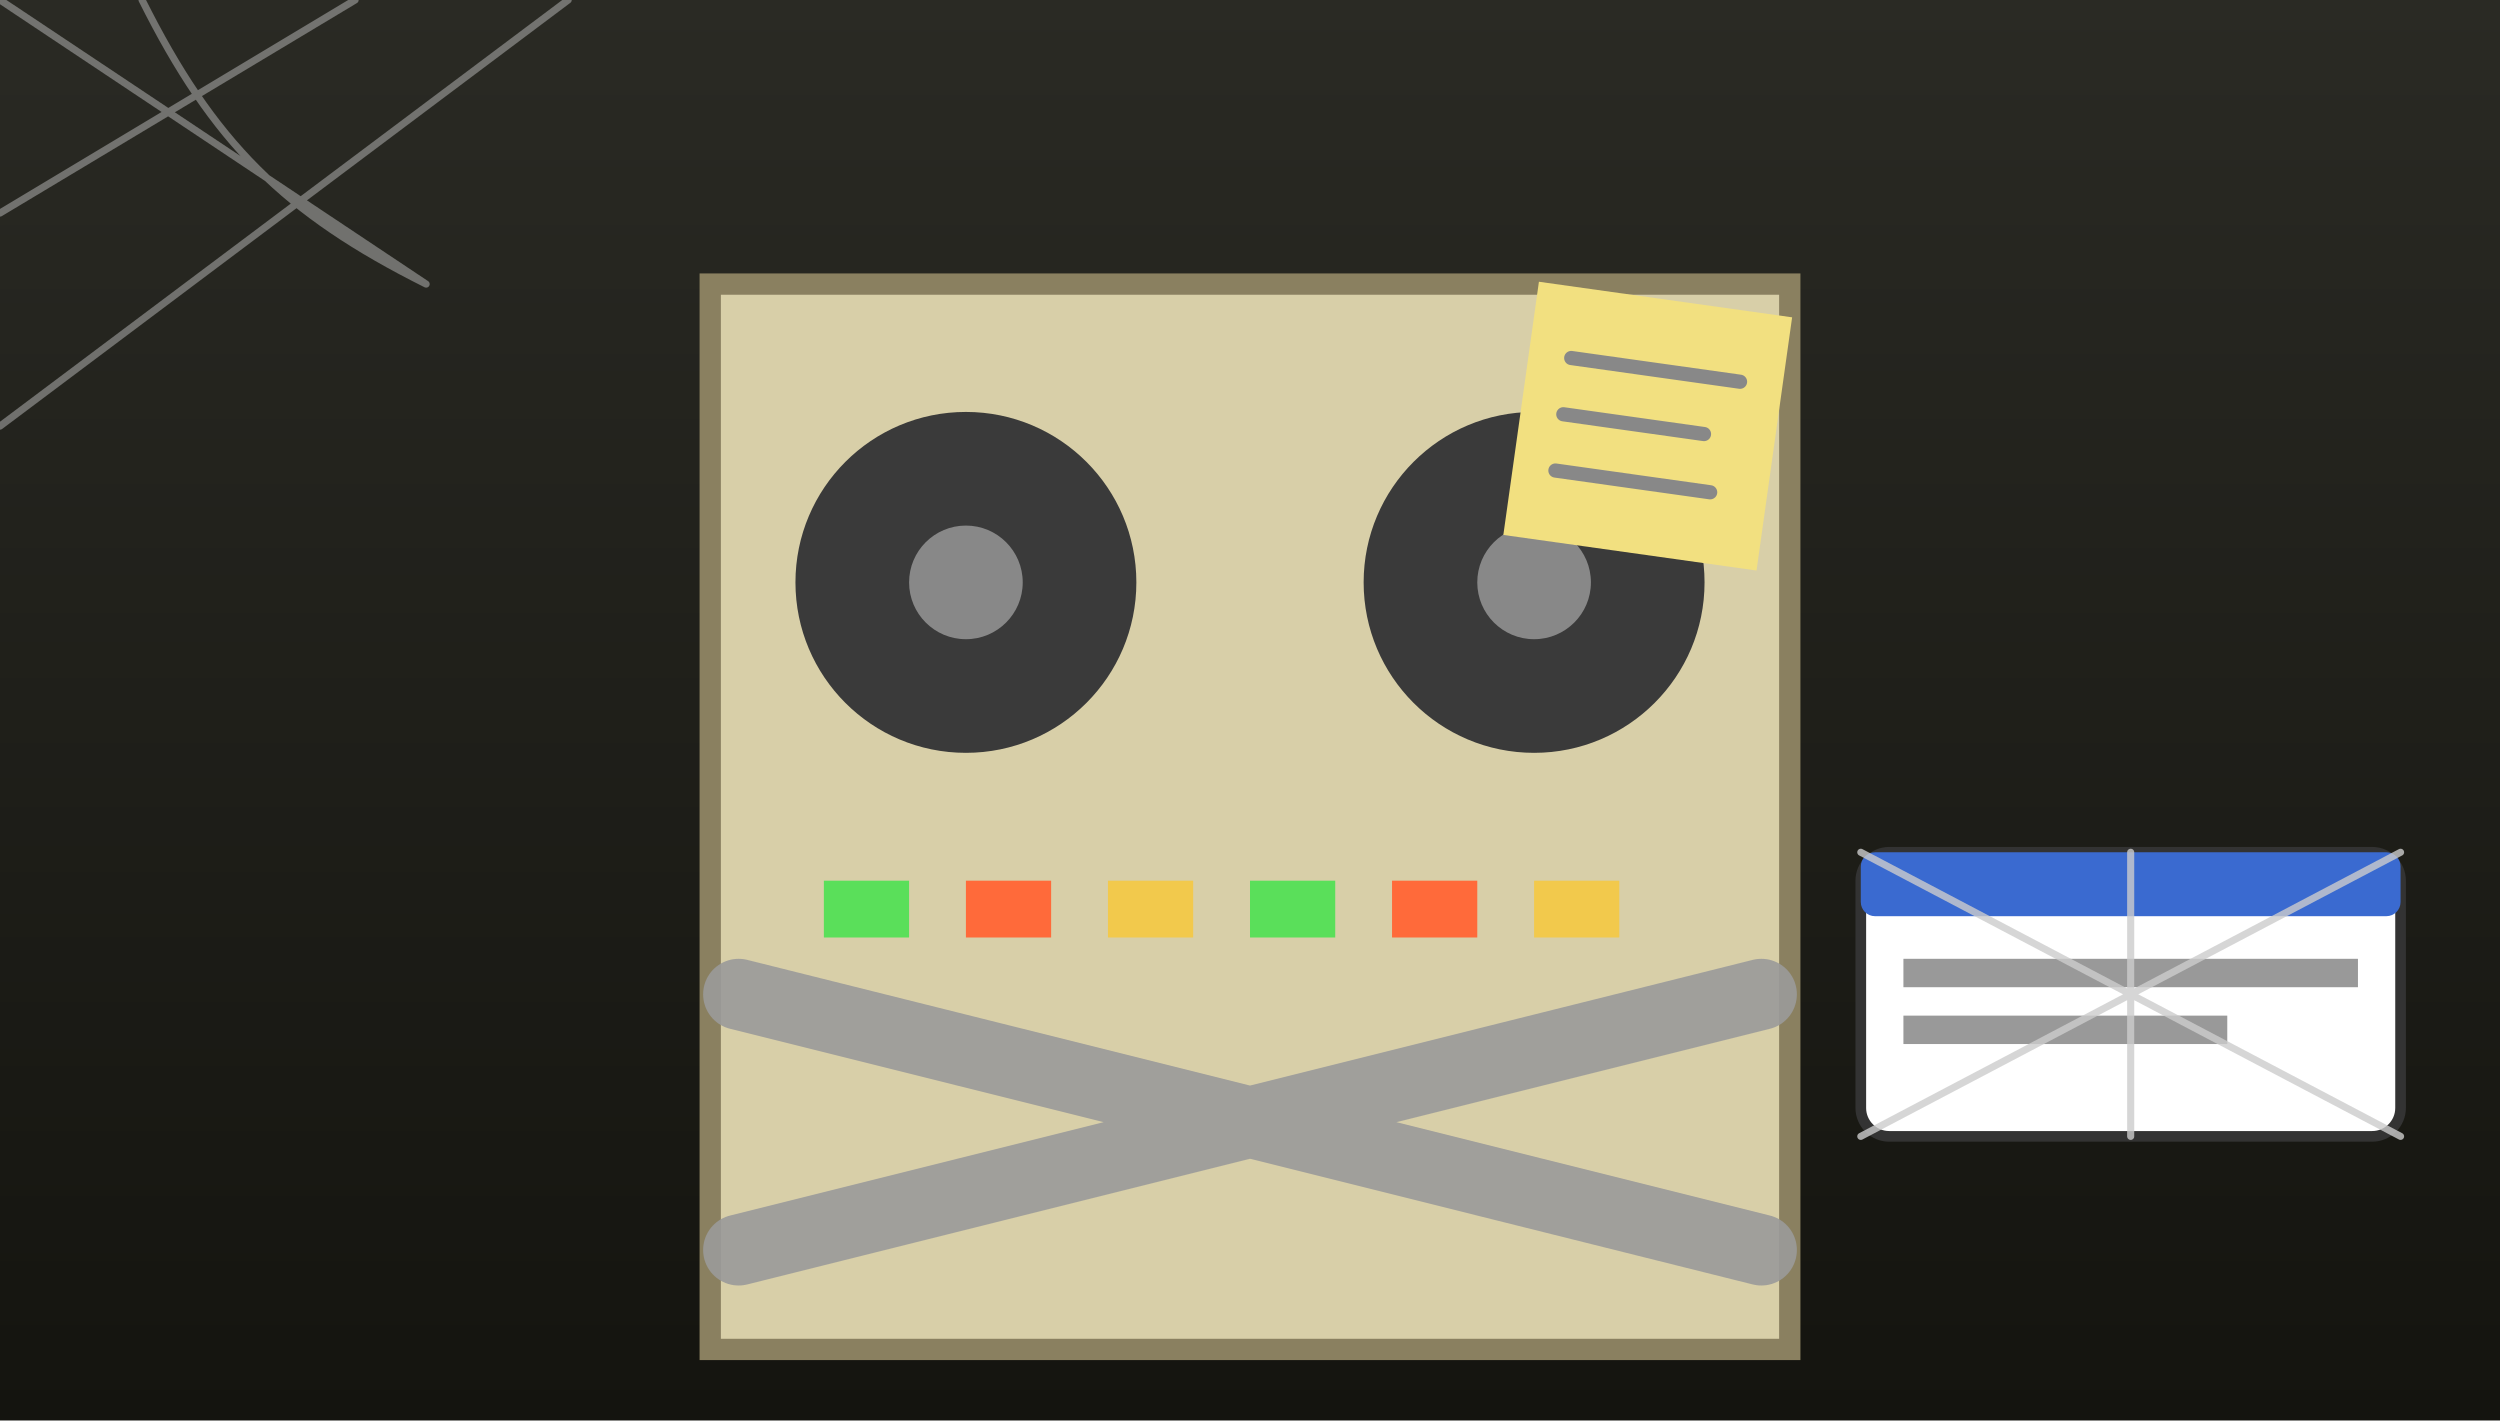
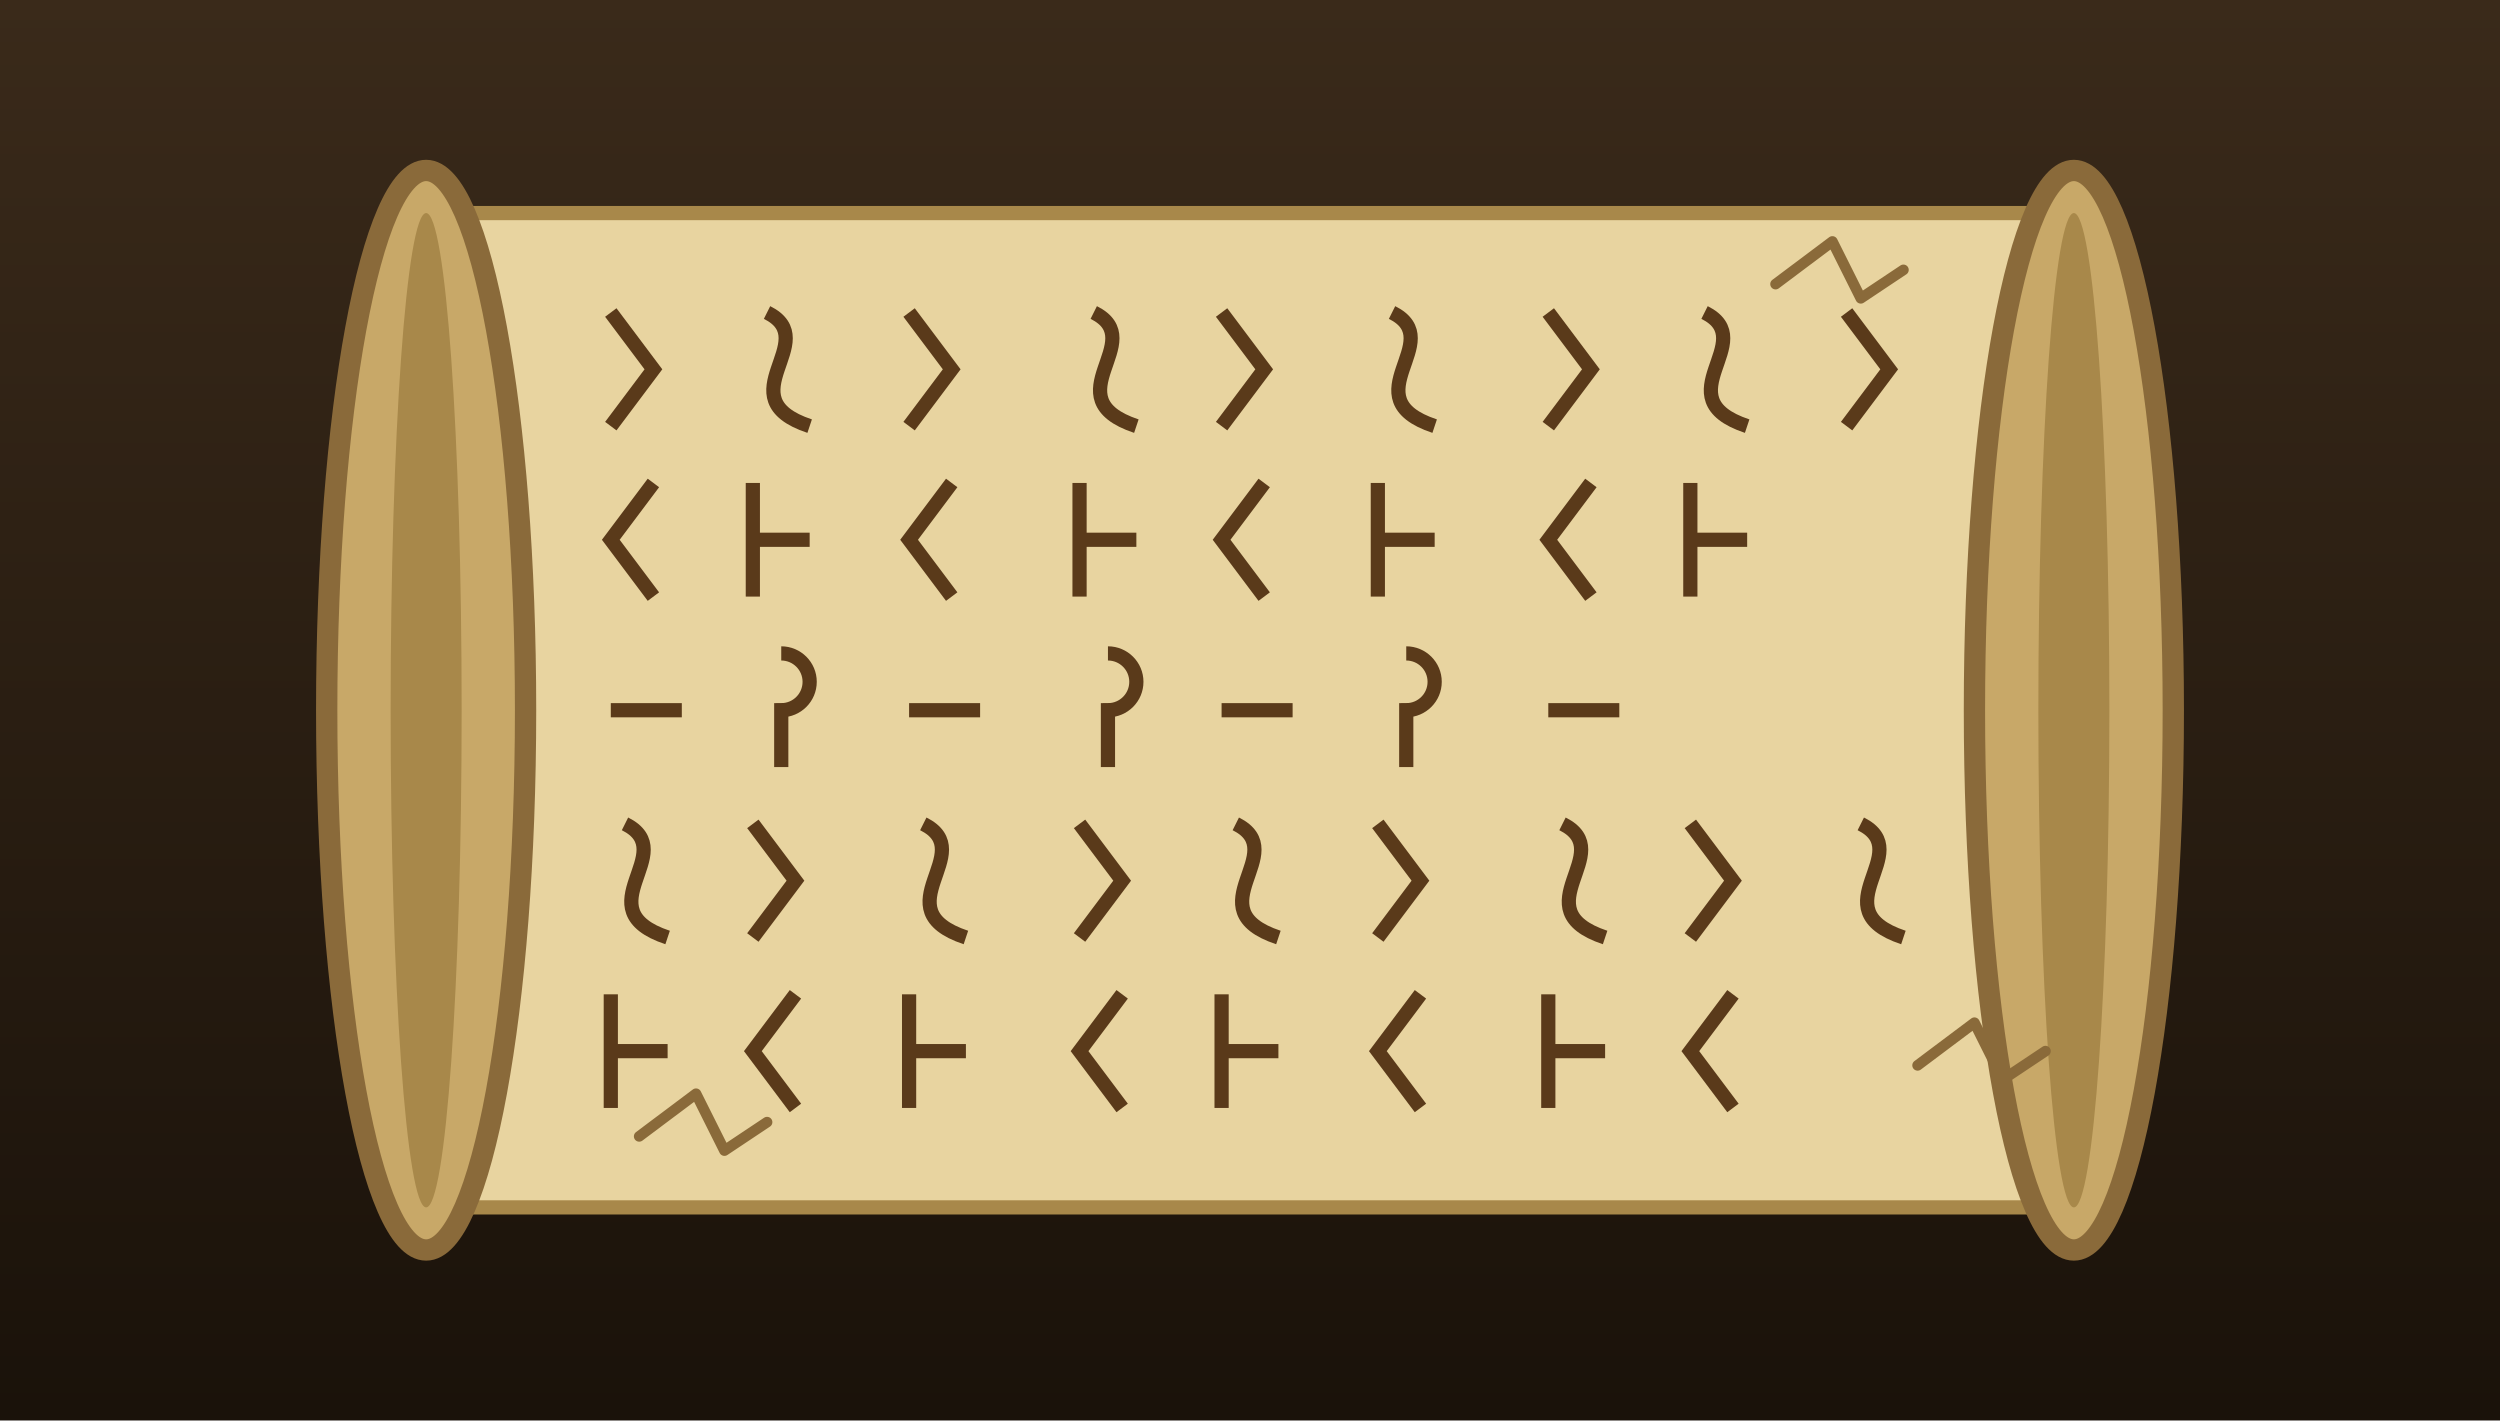
<svg xmlns="http://www.w3.org/2000/svg" viewBox="0 0 352 200" width="352" height="200">
  <defs>
    <linearGradient id="bg" x1="0" y1="0" x2="0" y2="1">
-       <stop offset="0.00" stop-color="#2a2a24" stop-opacity="1" />
-       <stop offset="1.00" stop-color="#14140f" stop-opacity="1" />
+       <stop offset="0.00" stop-color="#3a2a1a" stop-opacity="1" />
+       <stop offset="1.00" stop-color="#1a120a" stop-opacity="1" />
    </linearGradient>
  </defs>
  <rect x="0" y="0" width="352" height="200" fill="url(#bg)" />
-   <path d="M0 0 L60 40 M0 30 L50 0 M0 60 L80 0 M20 0 C 30 20 40 30 60 40" fill="none" stroke="#bbb" stroke-width="1" stroke-linecap="round" stroke-linejoin="round" opacity="0.5" />
-   <rect x="100" y="40" width="152" height="150" fill="#d8cfa8" stroke="#8a8060" stroke-width="3" />
-   <circle cx="136.0" cy="82.0" r="24.0" fill="#3a3a3a" />
-   <circle cx="136.0" cy="82.0" r="8.0" fill="#888" />
-   <circle cx="216.0" cy="82.0" r="24.0" fill="#3a3a3a" />
-   <circle cx="216.0" cy="82.0" r="8.0" fill="#888" />
-   <rect x="116" y="124" width="12" height="8" fill="#5adf5a" />
-   <rect x="136" y="124" width="12" height="8" fill="#ff6a3a" />
-   <rect x="156" y="124" width="12" height="8" fill="#f2c94c" />
-   <rect x="176" y="124" width="12" height="8" fill="#5adf5a" />
-   <rect x="196" y="124" width="12" height="8" fill="#ff6a3a" />
-   <rect x="216" y="124" width="12" height="8" fill="#f2c94c" />
-   <path d="M104 140 L248 176 M248 140 L104 176" fill="none" stroke="#9a9a9a" stroke-width="10" stroke-linecap="round" stroke-linejoin="round" opacity="0.9" />
-   <g transform="translate(232 60) rotate(8)" opacity="1">
-     <rect x="-18" y="-18" width="36" height="36" fill="#f2e080" />
-     <path d="M-12 -8 L12 -8 M-12 0 L8 0 M-12 8 L10 8" fill="none" stroke="#888" stroke-width="2" stroke-linecap="round" stroke-linejoin="round" />
+   <rect x="60" y="30" width="232" height="140" fill="#e8d4a0" stroke="#a8884a" stroke-width="2" />
+   <ellipse cx="60.0" cy="100.0" rx="14.0" ry="76.0" fill="#c8a868" stroke="#8a6a3a" stroke-width="3" />
+   <ellipse cx="60.0" cy="100.0" rx="5.0" ry="70.0" fill="#a8884a" />
+   <ellipse cx="292.0" cy="100.0" rx="14.0" ry="76.0" fill="#c8a868" stroke="#8a6a3a" stroke-width="3" />
+   <ellipse cx="292.0" cy="100.0" rx="5.0" ry="70.0" fill="#a8884a" />
+   <g transform="translate(86 44)" opacity="1">
+     <path d="M0 0 L6 8 L0 16" fill="none" stroke="#5a3a1a" stroke-width="2" />
  </g>
-   <rect x="262" y="120" width="76" height="40" fill="#ffffff" rx="4" stroke="#333" stroke-width="1.5" />
-   <rect x="262" y="120" width="76" height="9" fill="#3a6ad0" rx="2" />
-   <rect x="268" y="135" width="64" height="4" fill="#999" />
-   <rect x="268" y="143" width="45.6" height="4" fill="#999" />
-   <path d="M262 120 L338 160 M338 120 L262 160 M300 120 L300 160" fill="none" stroke="#ccc" stroke-width="1" stroke-linecap="round" stroke-linejoin="round" opacity="0.8" />
+   <g transform="translate(106 44)" opacity="1">
+     <path d="M2 0 C 10 4 -4 12 8 16" fill="none" stroke="#5a3a1a" stroke-width="2" />
+   </g>
+   <g transform="translate(128 44)" opacity="1">
+     <path d="M0 0 L6 8 L0 16" fill="none" stroke="#5a3a1a" stroke-width="2" />
+   </g>
+   <g transform="translate(152 44)" opacity="1">
+     <path d="M2 0 C 10 4 -4 12 8 16" fill="none" stroke="#5a3a1a" stroke-width="2" />
+   </g>
+   <g transform="translate(172 44)" opacity="1">
+     <path d="M0 0 L6 8 L0 16" fill="none" stroke="#5a3a1a" stroke-width="2" />
+   </g>
+   <g transform="translate(194 44)" opacity="1">
+     <path d="M2 0 C 10 4 -4 12 8 16" fill="none" stroke="#5a3a1a" stroke-width="2" />
+   </g>
+   <g transform="translate(218 44)" opacity="1">
+     <path d="M0 0 L6 8 L0 16" fill="none" stroke="#5a3a1a" stroke-width="2" />
+   </g>
+   <g transform="translate(238 44)" opacity="1">
+     <path d="M2 0 C 10 4 -4 12 8 16" fill="none" stroke="#5a3a1a" stroke-width="2" />
+   </g>
+   <g transform="translate(260 44)" opacity="1">
+     <path d="M0 0 L6 8 L0 16" fill="none" stroke="#5a3a1a" stroke-width="2" />
+   </g>
+   <g transform="translate(86 68)" opacity="1">
+     <path d="M6 0 L0 8 L6 16" fill="none" stroke="#5a3a1a" stroke-width="2" />
+   </g>
+   <g transform="translate(106 68)" opacity="1">
+     <path d="M0 0 L0 16 M0 8 L8 8" fill="none" stroke="#5a3a1a" stroke-width="2" />
+   </g>
+   <g transform="translate(128 68)" opacity="1">
+     <path d="M6 0 L0 8 L6 16" fill="none" stroke="#5a3a1a" stroke-width="2" />
+   </g>
+   <g transform="translate(152 68)" opacity="1">
+     <path d="M0 0 L0 16 M0 8 L8 8" fill="none" stroke="#5a3a1a" stroke-width="2" />
+   </g>
+   <g transform="translate(172 68)" opacity="1">
+     <path d="M6 0 L0 8 L6 16" fill="none" stroke="#5a3a1a" stroke-width="2" />
+   </g>
+   <g transform="translate(194 68)" opacity="1">
+     <path d="M0 0 L0 16 M0 8 L8 8" fill="none" stroke="#5a3a1a" stroke-width="2" />
+   </g>
+   <g transform="translate(218 68)" opacity="1">
+     <path d="M6 0 L0 8 L6 16" fill="none" stroke="#5a3a1a" stroke-width="2" />
+   </g>
+   <g transform="translate(238 68)" opacity="1">
+     <path d="M0 0 L0 16 M0 8 L8 8" fill="none" stroke="#5a3a1a" stroke-width="2" />
+   </g>
+   <g transform="translate(86 92)" opacity="1">
+     <path d="M0 8 L10 8" fill="none" stroke="#5a3a1a" stroke-width="2" />
+   </g>
+   <g transform="translate(106 92)" opacity="1">
+     <path d="M4 0 A4 4 0 1 1 4 8 L4 16" fill="none" stroke="#5a3a1a" stroke-width="2" />
+   </g>
+   <g transform="translate(128 92)" opacity="1">
+     <path d="M0 8 L10 8" fill="none" stroke="#5a3a1a" stroke-width="2" />
+   </g>
+   <g transform="translate(152 92)" opacity="1">
+     <path d="M4 0 A4 4 0 1 1 4 8 L4 16" fill="none" stroke="#5a3a1a" stroke-width="2" />
+   </g>
+   <g transform="translate(172 92)" opacity="1">
+     <path d="M0 8 L10 8" fill="none" stroke="#5a3a1a" stroke-width="2" />
+   </g>
+   <g transform="translate(194 92)" opacity="1">
+     <path d="M4 0 A4 4 0 1 1 4 8 L4 16" fill="none" stroke="#5a3a1a" stroke-width="2" />
+   </g>
+   <g transform="translate(218 92)" opacity="1">
+     <path d="M0 8 L10 8" fill="none" stroke="#5a3a1a" stroke-width="2" />
+   </g>
+   <g transform="translate(86 116)" opacity="1">
+     <path d="M2 0 C 10 4 -4 12 8 16" fill="none" stroke="#5a3a1a" stroke-width="2" />
+   </g>
+   <g transform="translate(106 116)" opacity="1">
+     <path d="M0 0 L6 8 L0 16" fill="none" stroke="#5a3a1a" stroke-width="2" />
+   </g>
+   <g transform="translate(128 116)" opacity="1">
+     <path d="M2 0 C 10 4 -4 12 8 16" fill="none" stroke="#5a3a1a" stroke-width="2" />
+   </g>
+   <g transform="translate(152 116)" opacity="1">
+     <path d="M0 0 L6 8 L0 16" fill="none" stroke="#5a3a1a" stroke-width="2" />
+   </g>
+   <g transform="translate(172 116)" opacity="1">
+     <path d="M2 0 C 10 4 -4 12 8 16" fill="none" stroke="#5a3a1a" stroke-width="2" />
+   </g>
+   <g transform="translate(194 116)" opacity="1">
+     <path d="M0 0 L6 8 L0 16" fill="none" stroke="#5a3a1a" stroke-width="2" />
+   </g>
+   <g transform="translate(218 116)" opacity="1">
+     <path d="M2 0 C 10 4 -4 12 8 16" fill="none" stroke="#5a3a1a" stroke-width="2" />
+   </g>
+   <g transform="translate(238 116)" opacity="1">
+     <path d="M0 0 L6 8 L0 16" fill="none" stroke="#5a3a1a" stroke-width="2" />
+   </g>
+   <g transform="translate(260 116)" opacity="1">
+     <path d="M2 0 C 10 4 -4 12 8 16" fill="none" stroke="#5a3a1a" stroke-width="2" />
+   </g>
+   <g transform="translate(86 140)" opacity="1">
+     <path d="M0 0 L0 16 M0 8 L8 8" fill="none" stroke="#5a3a1a" stroke-width="2" />
+   </g>
+   <g transform="translate(106 140)" opacity="1">
+     <path d="M6 0 L0 8 L6 16" fill="none" stroke="#5a3a1a" stroke-width="2" />
+   </g>
+   <g transform="translate(128 140)" opacity="1">
+     <path d="M0 0 L0 16 M0 8 L8 8" fill="none" stroke="#5a3a1a" stroke-width="2" />
+   </g>
+   <g transform="translate(152 140)" opacity="1">
+     <path d="M6 0 L0 8 L6 16" fill="none" stroke="#5a3a1a" stroke-width="2" />
+   </g>
+   <g transform="translate(172 140)" opacity="1">
+     <path d="M0 0 L0 16 M0 8 L8 8" fill="none" stroke="#5a3a1a" stroke-width="2" />
+   </g>
+   <g transform="translate(194 140)" opacity="1">
+     <path d="M6 0 L0 8 L6 16" fill="none" stroke="#5a3a1a" stroke-width="2" />
+   </g>
+   <g transform="translate(218 140)" opacity="1">
+     <path d="M0 0 L0 16 M0 8 L8 8" fill="none" stroke="#5a3a1a" stroke-width="2" />
+   </g>
+   <g transform="translate(238 140)" opacity="1">
+     <path d="M6 0 L0 8 L6 16" fill="none" stroke="#5a3a1a" stroke-width="2" />
+   </g>
+   <path d="M90 160 l 8 -6 l 4 8 l 6 -4" fill="none" stroke="#8a6a3a" stroke-width="1.5" stroke-linecap="round" stroke-linejoin="round" />
+   <path d="M250 40 l 8 -6 l 4 8 l 6 -4" fill="none" stroke="#8a6a3a" stroke-width="1.5" stroke-linecap="round" stroke-linejoin="round" />
+   <path d="M270 150 l 8 -6 l 4 8 l 6 -4" fill="none" stroke="#8a6a3a" stroke-width="1.5" stroke-linecap="round" stroke-linejoin="round" />
</svg>
